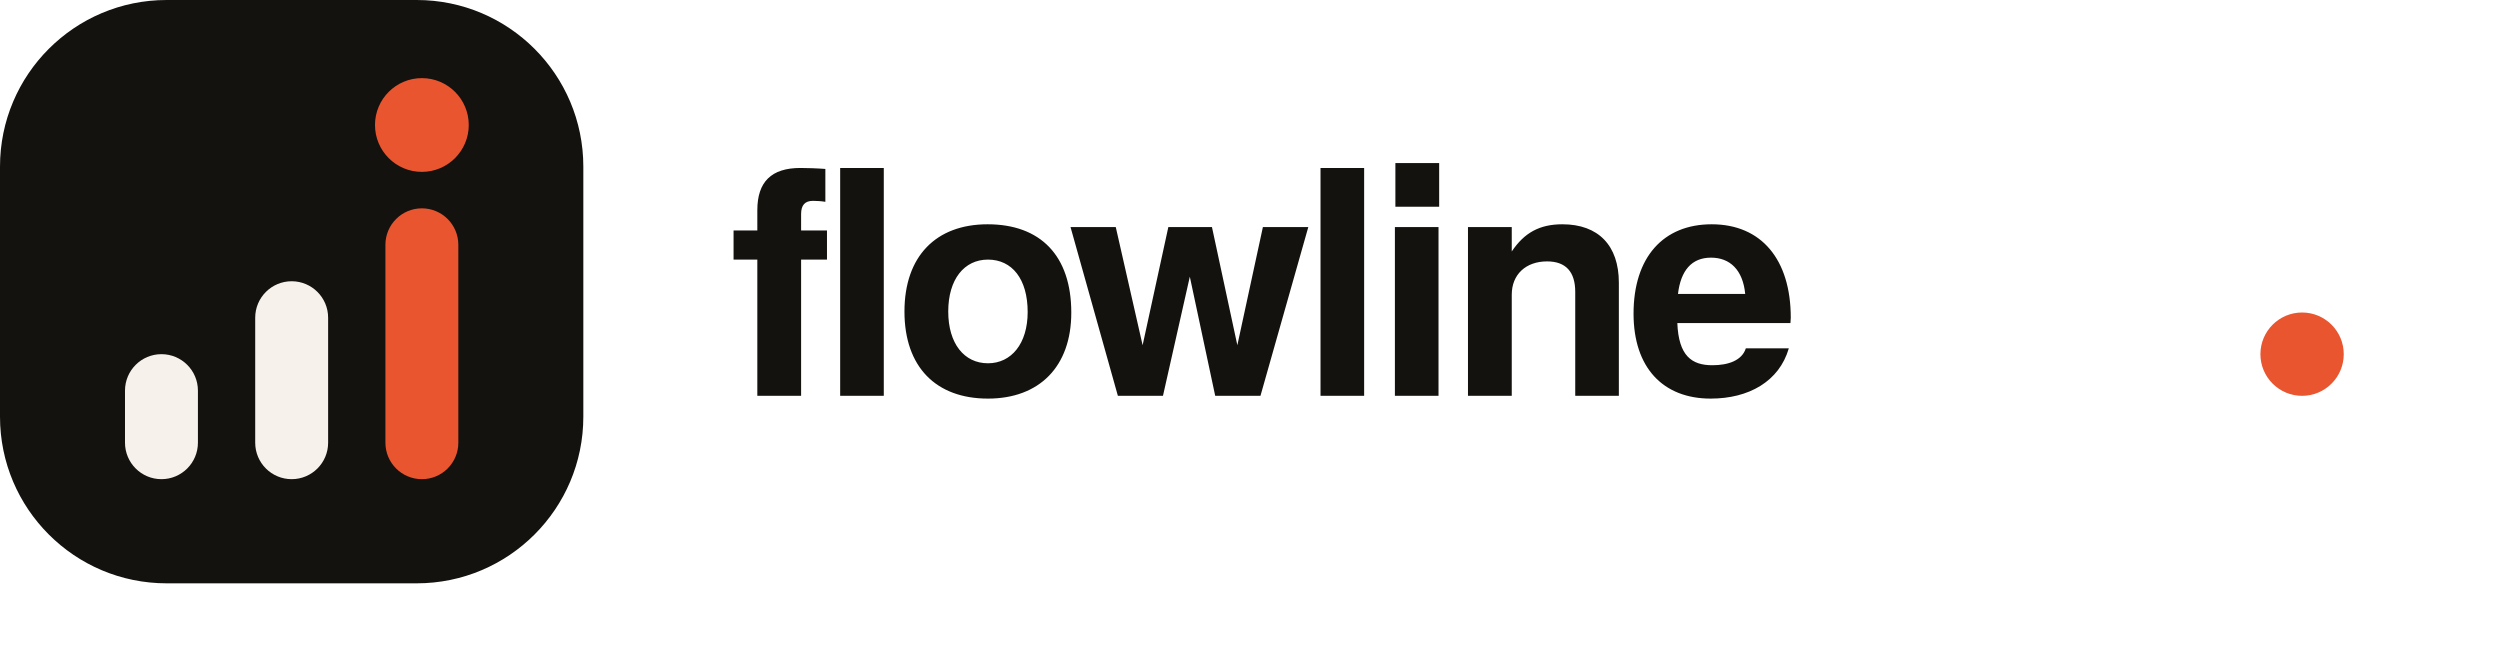
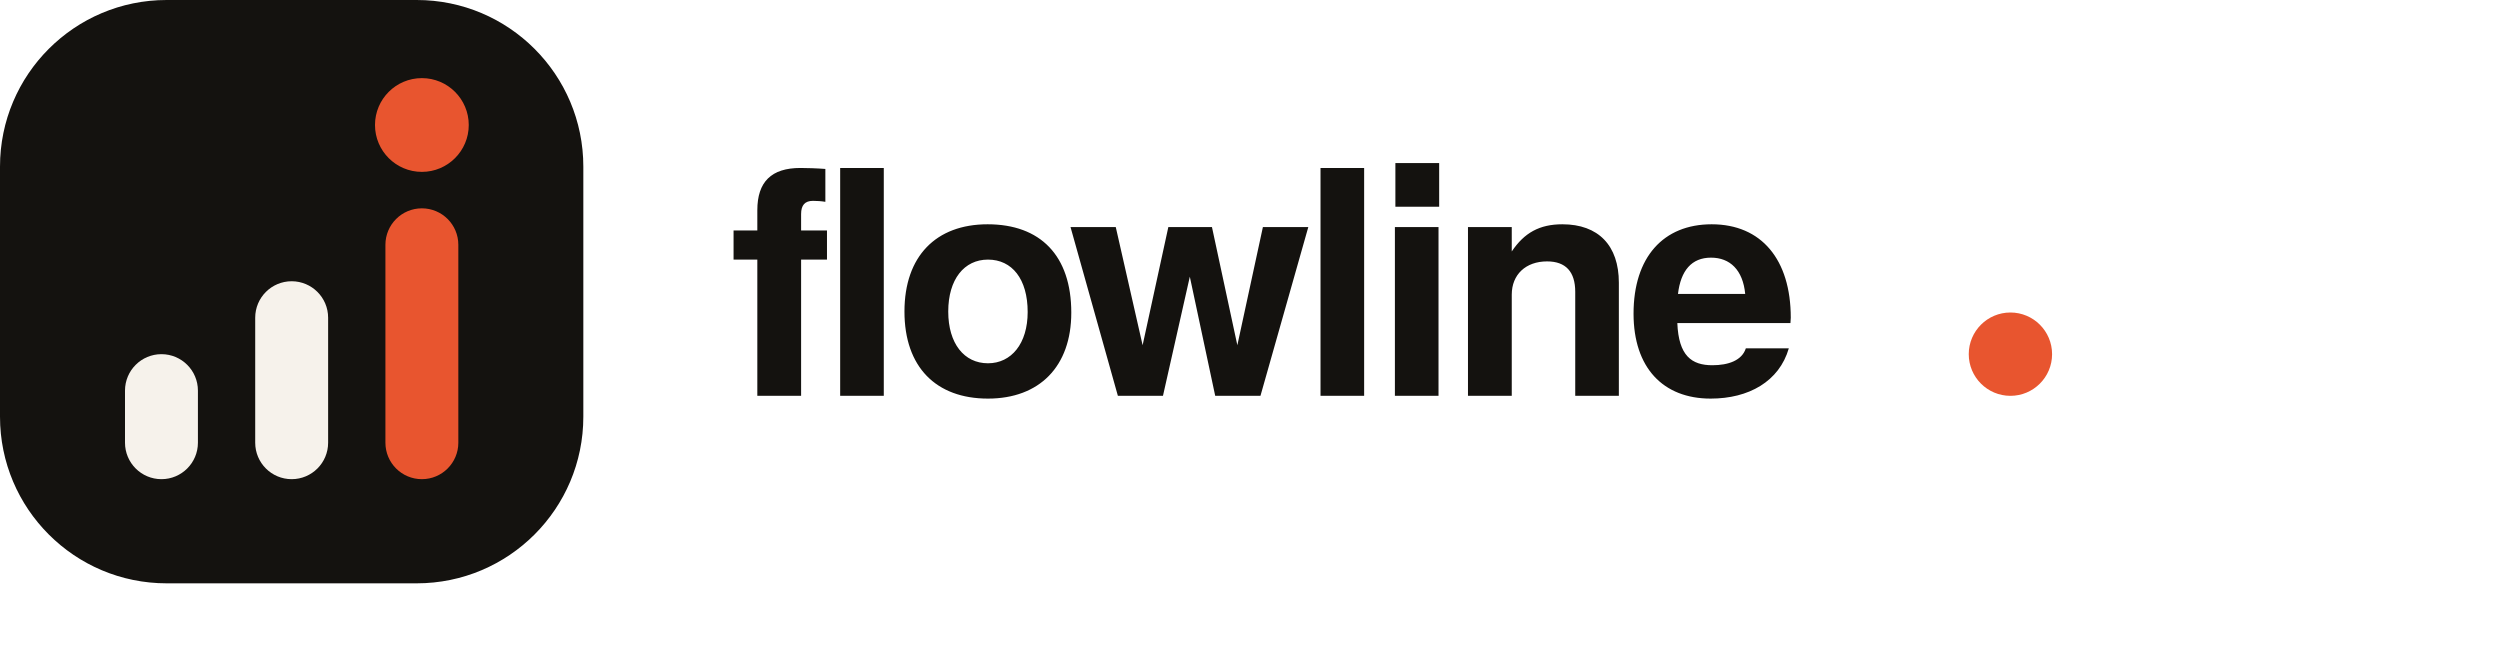
<svg xmlns="http://www.w3.org/2000/svg" viewBox="0 0 240 64" width="240" height="64" fill="none">
  <rect x="0" y="0" width="56.0" height="56.0" rx="16.0" fill="#14120F" />
  <rect x="12.0" y="34.0" width="7.0" height="12.0" rx="3.5" fill="#F6F2EB" />
  <rect x="24.5" y="27.0" width="7.0" height="19.0" rx="3.5" fill="#F6F2EB" />
  <rect x="37.0" y="20.0" width="7.0" height="26.0" rx="3.5" fill="#E8552F" />
  <circle cx="40.5" cy="12" r="4.5" fill="#E8552F" />
-   <text x="70" y="38" font-family="'Bricolage Grotesque','Helvetica Neue',sans-serif" font-size="30" font-weight="700" letter-spacing="-1.2" textLength="140" lengthAdjust="spacingAndGlyphs" fill="#14120F">flowline</text>
-   <circle cx="221" cy="34" r="4" fill="#E8552F" />
+   <text x="70" y="38" font-family="'Bricolage Grotesque','Helvetica Neue',sans-serif" font-size="30" font-weight="700" letter-spacing="-1.2" textLength="112" lengthAdjust="spacingAndGlyphs" fill="#14120F">flowline</text>
+   <circle cx="193" cy="34" r="4" fill="#E8552F" />
</svg>
